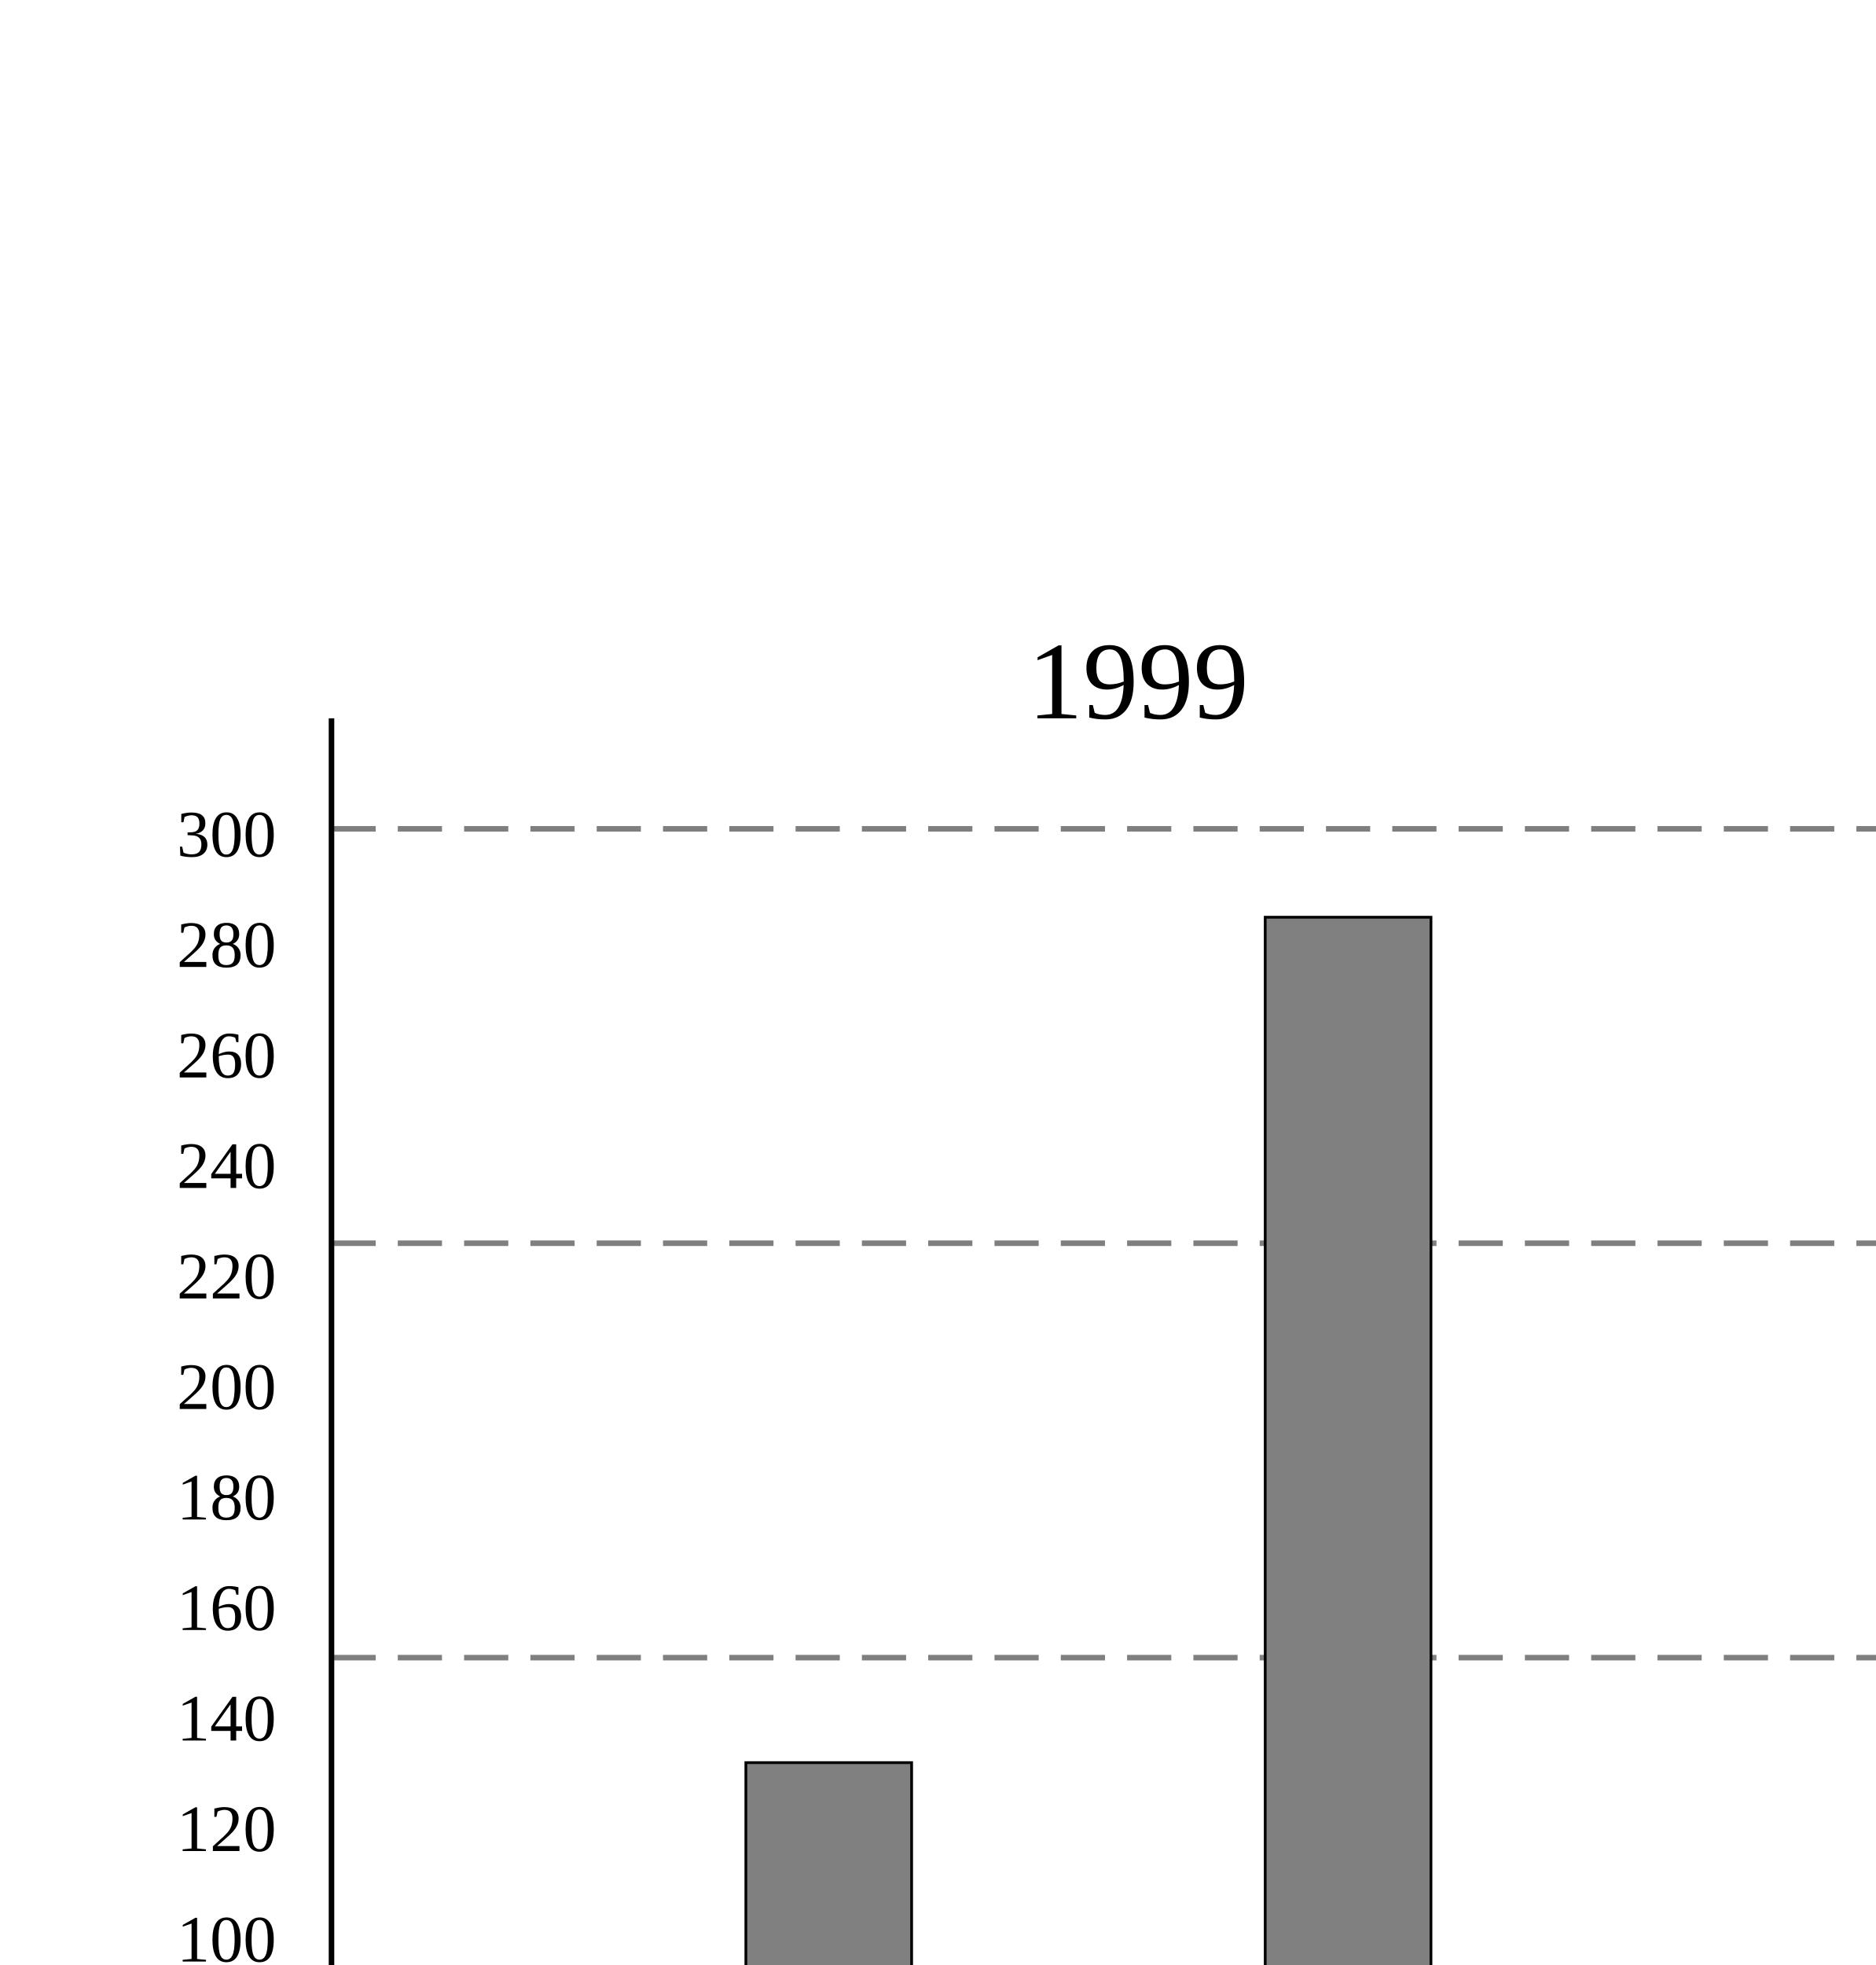
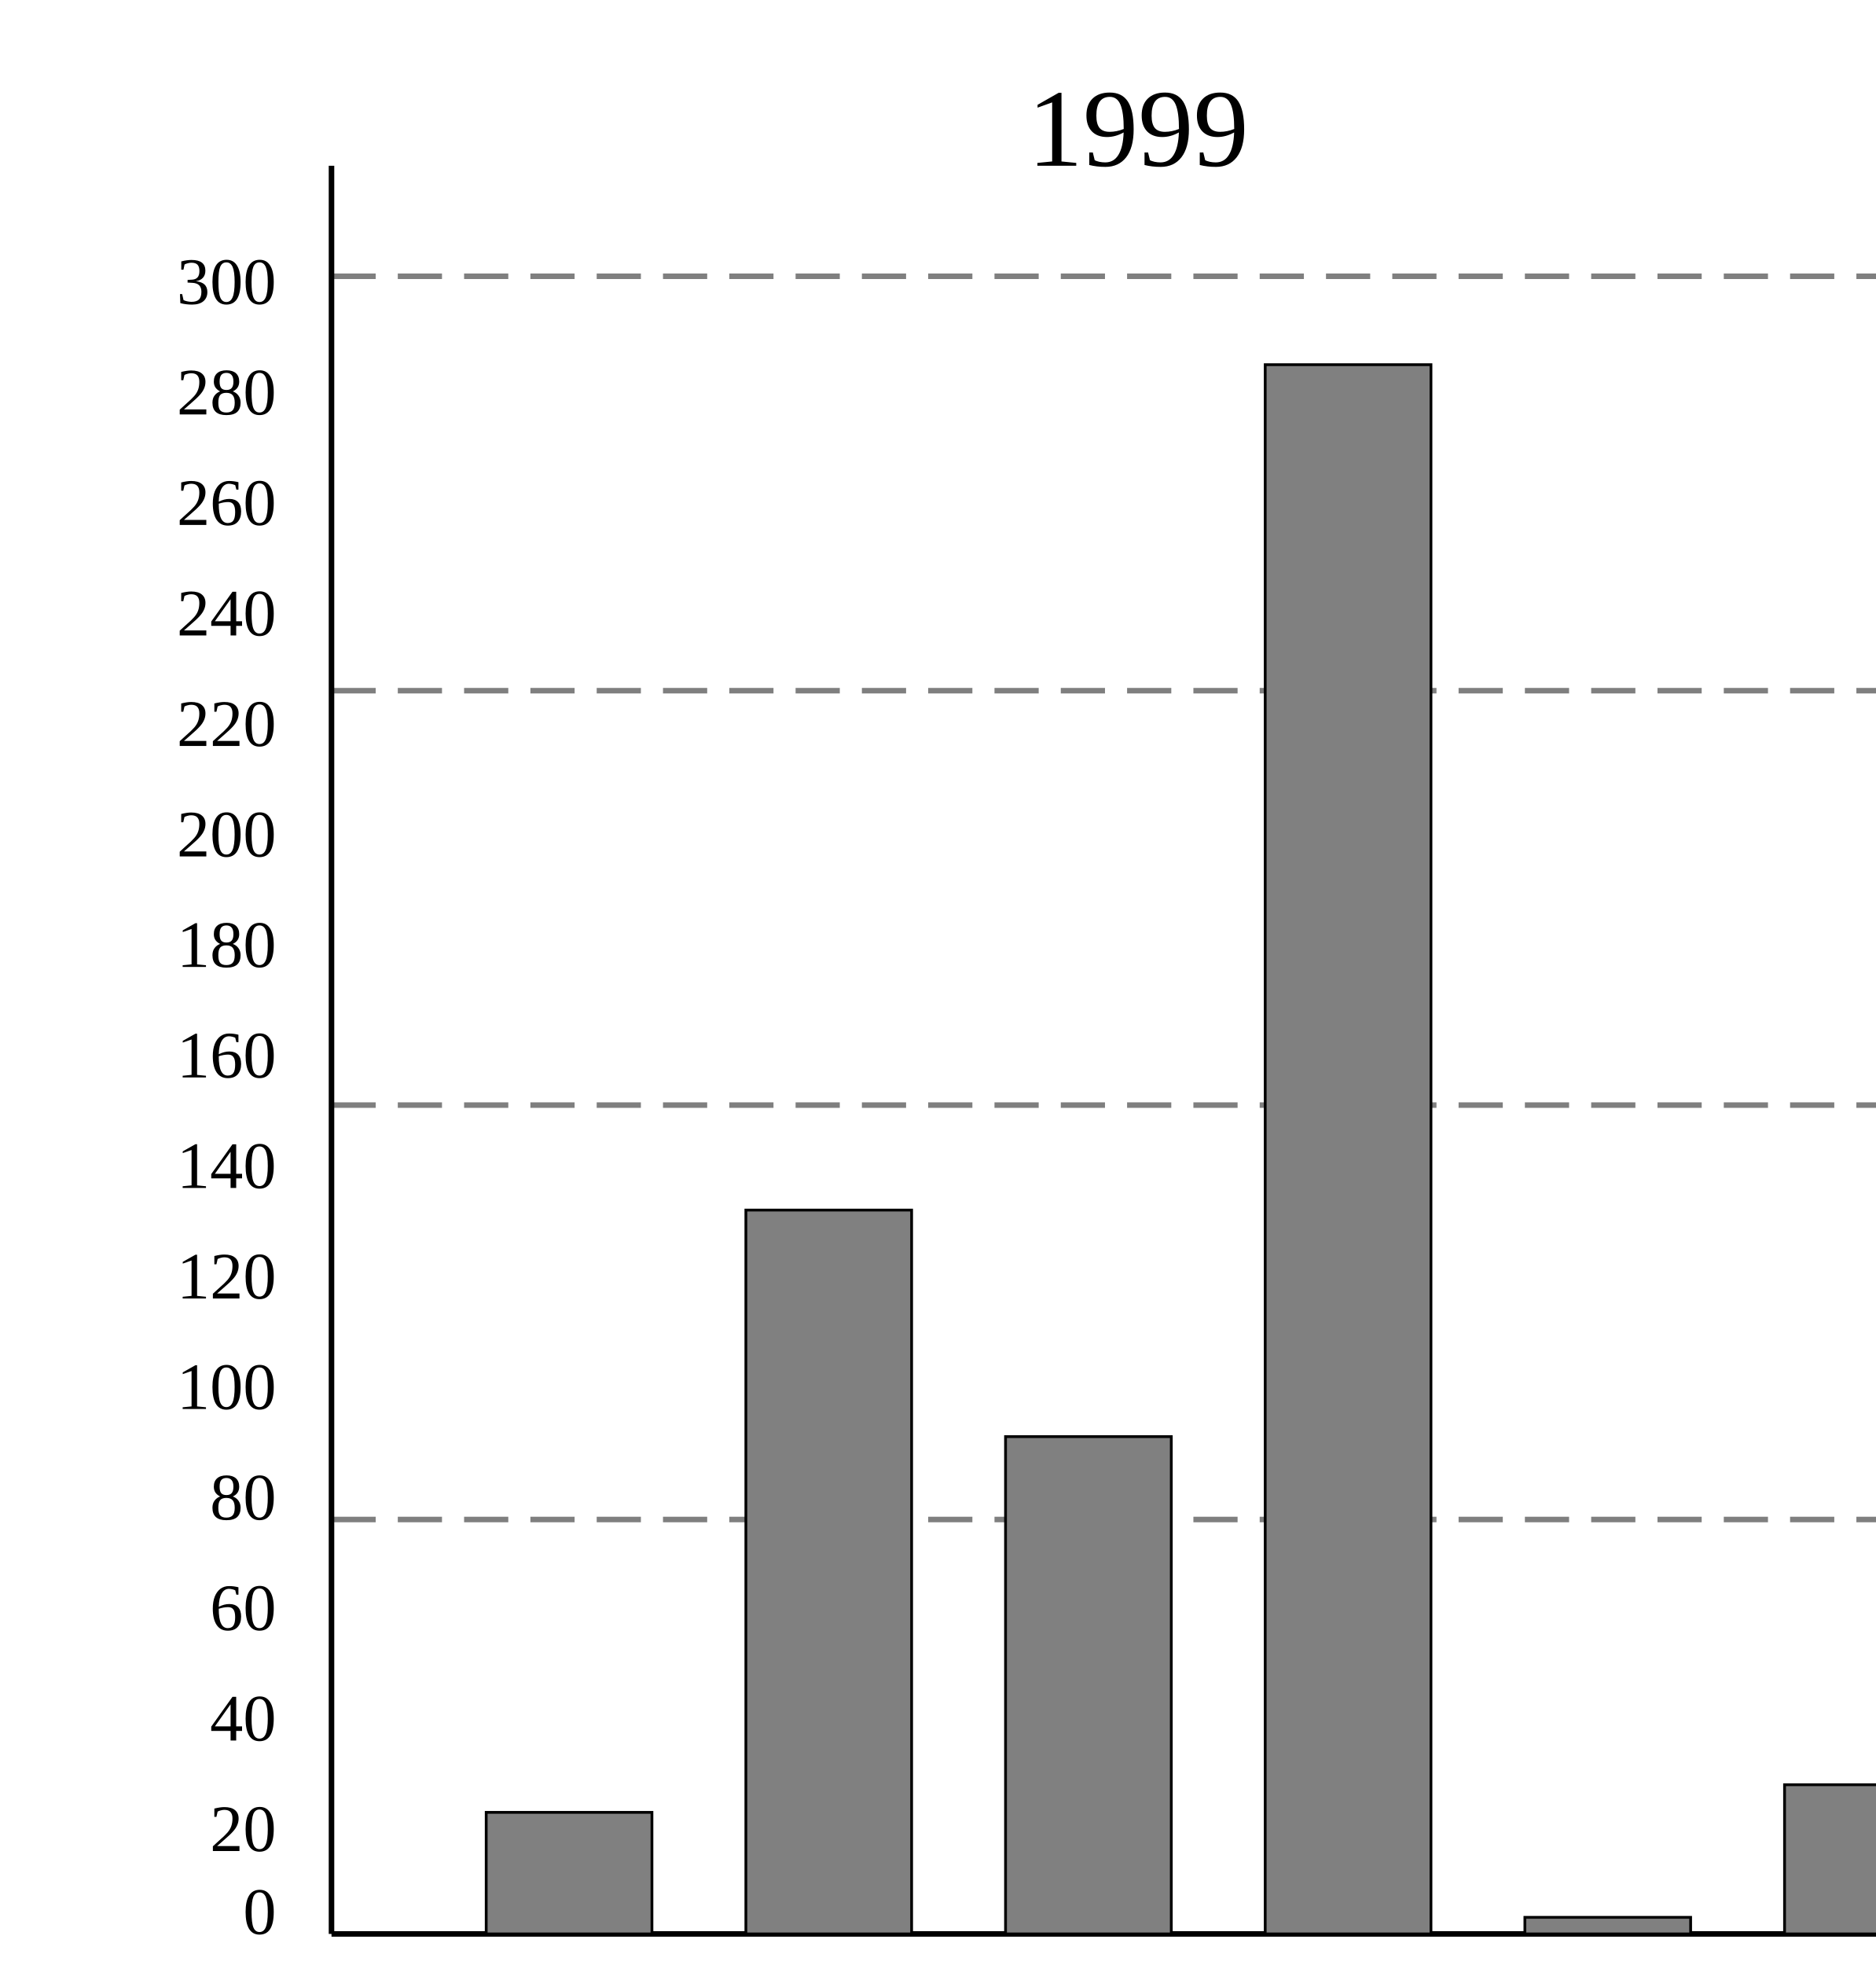
<svg xmlns="http://www.w3.org/2000/svg" height="100%" width="100%">
-   <g transform="translate(40, 450)">
+   <g transform="translate(40, 350)">
    <text x="166" y="-320" text-anchor="middle" font-size="20px">1999</text>
    <line x1="20" x2="20" y1="0" y2="-320" stroke="black" stroke-width="1" />
    <line x1="20" x2="332" y1="0" y2="0" stroke="black" stroke-width="1" />
    <line x1="20" x2="332" y1="-75" y2="-75" stroke="black" opacity="0.5" stroke-dasharray="8 4" stroke-width="1" />
    <line x1="20" x2="332" y1="-150" y2="-150" stroke="black" opacity="0.5" stroke-dasharray="8 4" stroke-width="1" />
    <line x1="20" x2="332" y1="-225" y2="-225" stroke="black" opacity="0.5" stroke-dasharray="8 4" stroke-width="1" />
    <line x1="20" x2="332" y1="-300" y2="-300" stroke="black" opacity="0.5" stroke-dasharray="8 4" stroke-width="1" />
    <text x="10" y="0" text-anchor="end">0</text>
    <text x="10" y="-15" text-anchor="end">20</text>
    <text x="10" y="-35" text-anchor="end">40</text>
    <text x="10" y="-55" text-anchor="end">60</text>
    <text x="10" y="-75" text-anchor="end">80</text>
    <text x="10" y="-95" text-anchor="end">100</text>
    <text x="10" y="-115" text-anchor="end">120</text>
    <text x="10" y="-135" text-anchor="end">140</text>
    <text x="10" y="-155" text-anchor="end">160</text>
    <text x="10" y="-175" text-anchor="end">180</text>
    <text x="10" y="-195" text-anchor="end">200</text>
    <text x="10" y="-215" text-anchor="end">220</text>
    <text x="10" y="-235" text-anchor="end">240</text>
    <text x="10" y="-255" text-anchor="end">260</text>
    <text x="10" y="-275" text-anchor="end">280</text>
    <text x="10" y="-295" text-anchor="end">300</text>
    <rect x="48" y="-22" stroke="black" stroke-width=".5" fill="gray" width="30" height="22" />
    <text x="63" y="20" text-anchor="middle" font-size="11px">aspect</text>
    <rect x="95" y="-131" stroke="black" stroke-width=".5" fill="gray" width="30" height="131" />
    <text x="110" y="20" text-anchor="middle" font-size="11px">contraction</text>
    <rect x="142" y="-90" stroke="black" stroke-width=".5" fill="gray" width="30" height="90" />
    <text x="157" y="20" text-anchor="middle" font-size="11px">deletion</text>
    <rect x="189" y="-284" stroke="black" stroke-width=".5" fill="gray" width="30" height="284" />
    <text x="204" y="20" text-anchor="middle" font-size="11px">dropping</text>
    <rect x="236" y="-3" stroke="black" stroke-width=".5" fill="gray" width="30" height="3" />
    <text x="251" y="20" text-anchor="middle" font-size="11px">negative</text>
    <rect x="283" y="-27" stroke="black" stroke-width=".5" fill="gray" width="30" height="27" />
    <text x="298" y="20" text-anchor="middle" font-size="11px">tense</text>
  </g>
</svg>
